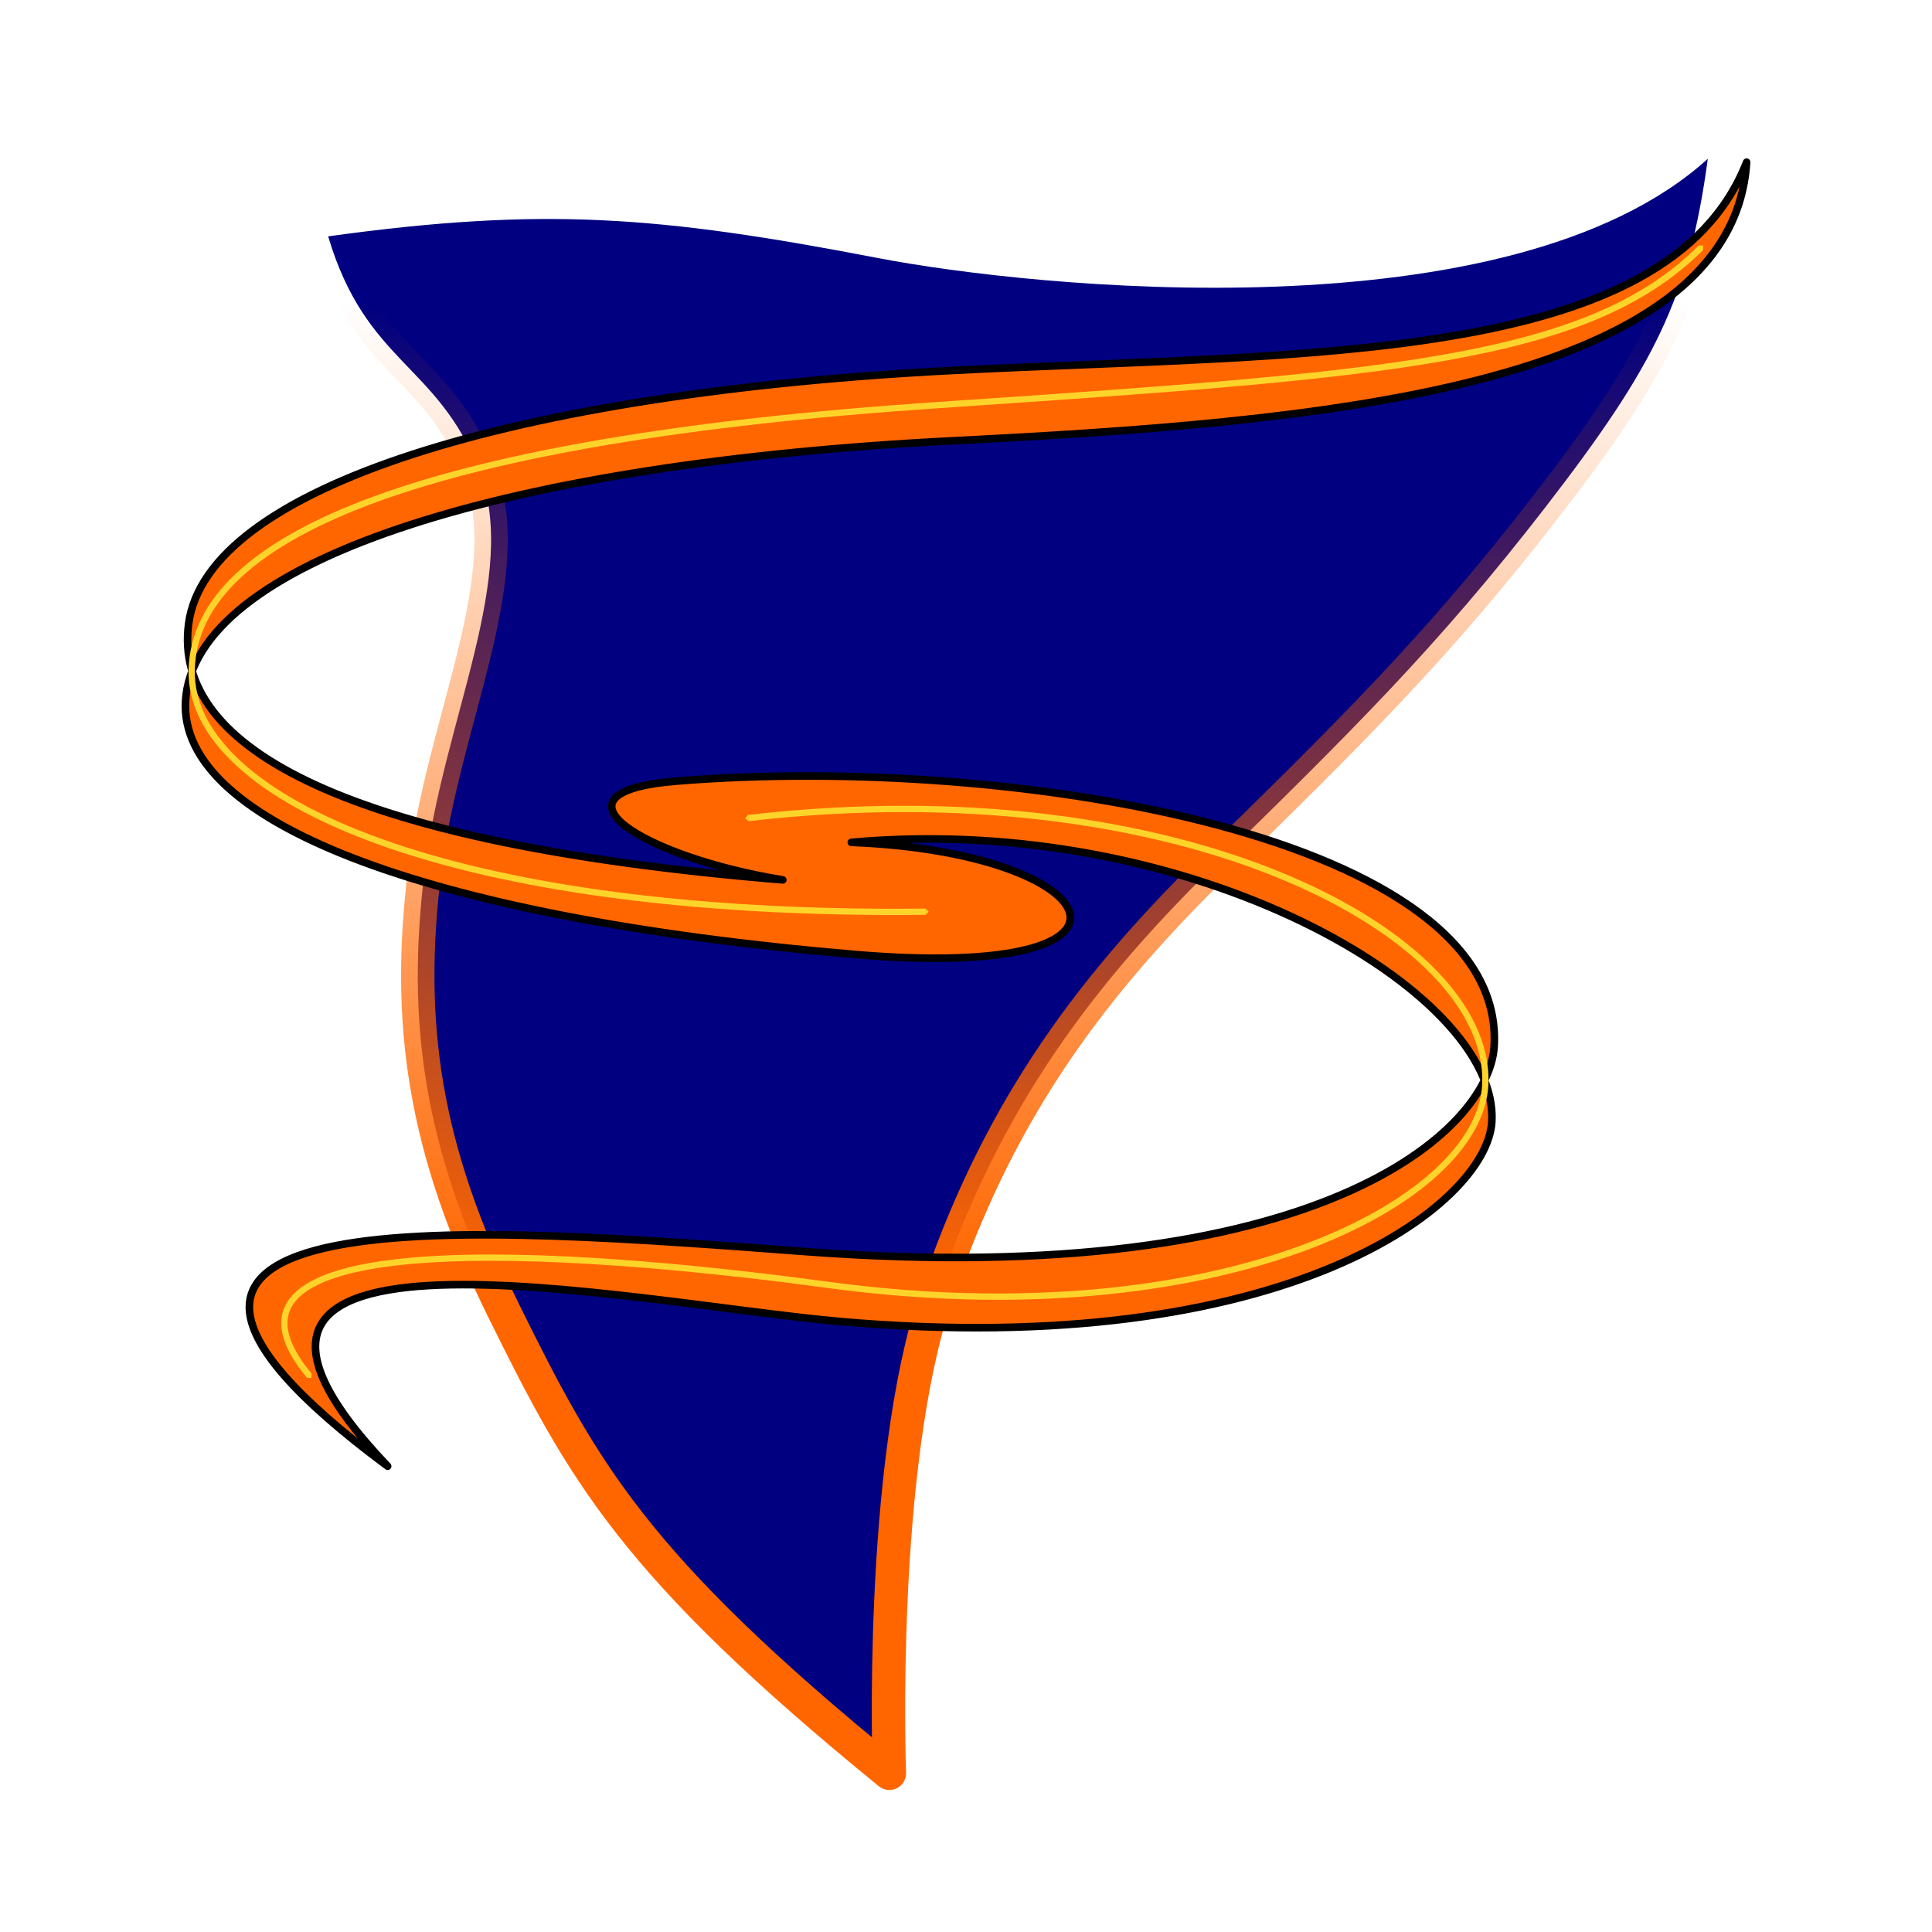
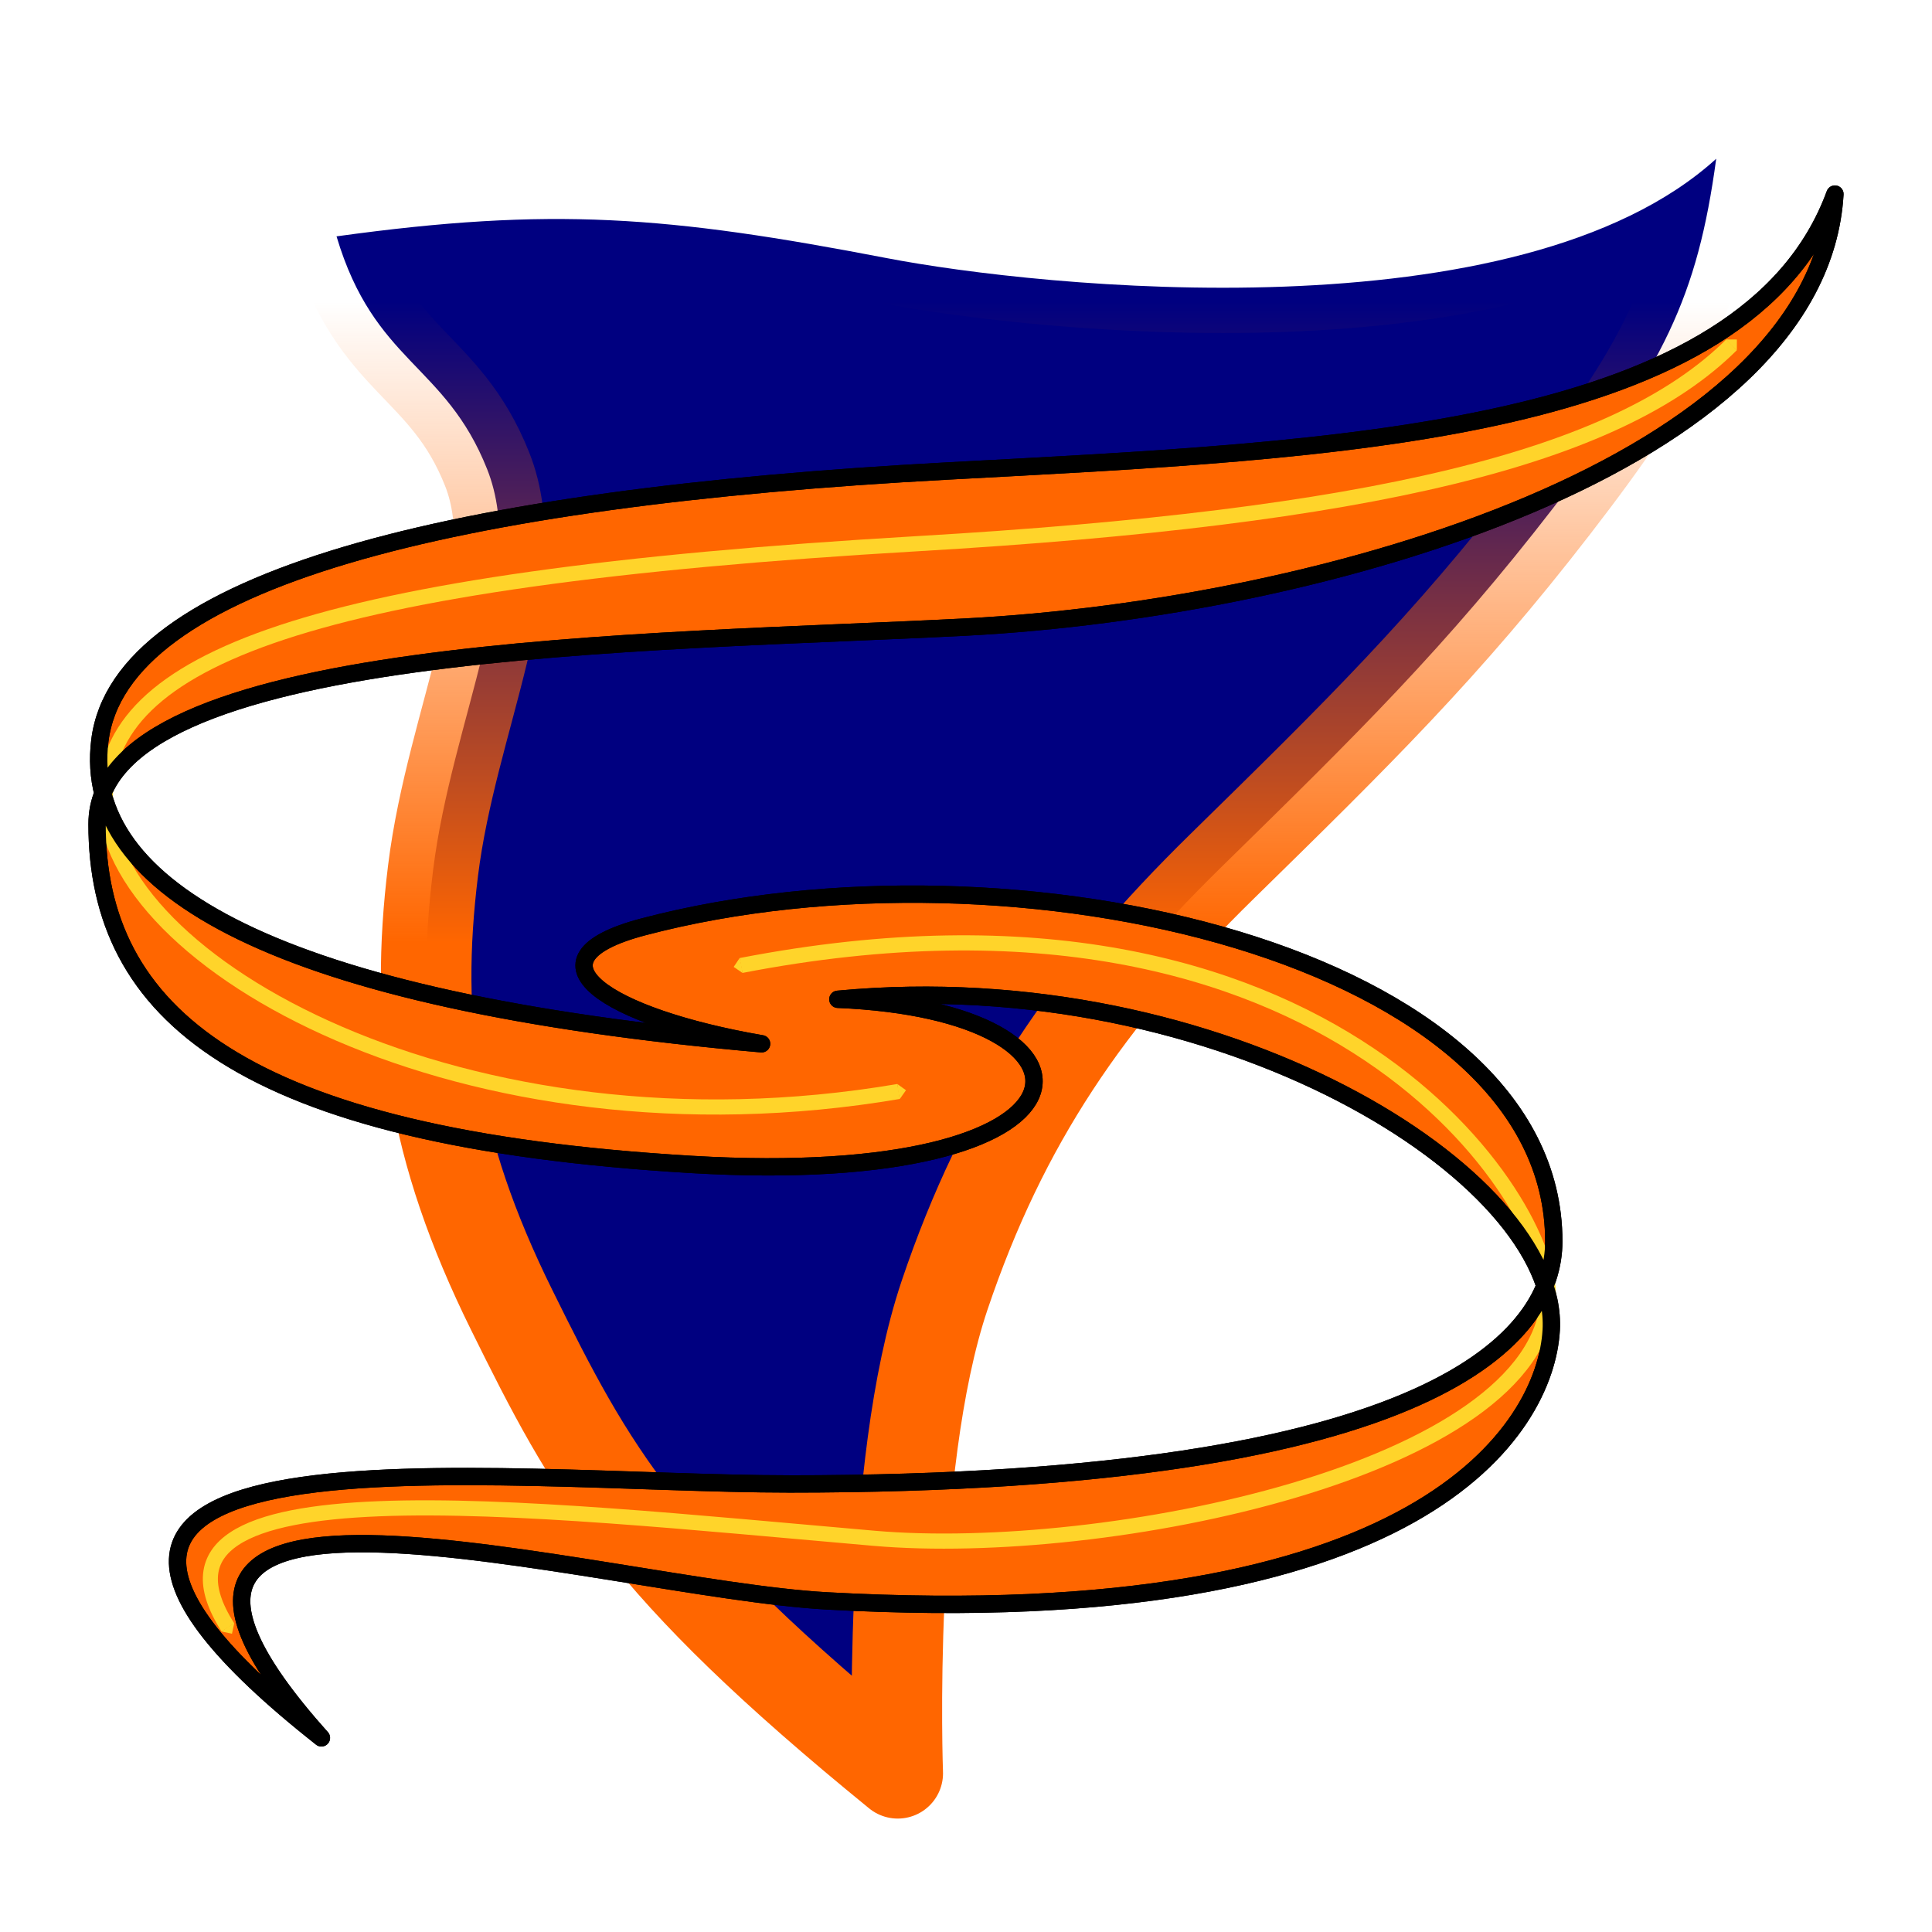
<svg xmlns="http://www.w3.org/2000/svg" xmlns:xlink="http://www.w3.org/1999/xlink" width="128" height="128" viewBox="0 0 33.867 33.867" version="1.1" id="svg1" xml:space="preserve">
  <defs id="defs1">
    <marker markerWidth="0.525" markerHeight="1" refX="0" refY="0" orient="auto-start-reverse" id="marker11" viewBox="0 0 0.525 1" style="overflow:visible" preserveAspectRatio="xMidYMid">
      <path style="fill:context-stroke;stroke-linecap:butt" d="M 0,-1 1,0 0,1 -0.05,0 Z" transform="scale(0.5)" id="path11" />
    </marker>
    <marker markerWidth="0.525" markerHeight="1" refX="0" refY="0" orient="auto-start-reverse" id="marker10" viewBox="0 0 0.525 1" style="overflow:visible" preserveAspectRatio="xMidYMid">
      <path style="fill:context-stroke;stroke-linecap:butt" d="M 0,-1 1,0 0,1 -0.05,0 Z" transform="scale(0.5)" id="path10" />
    </marker>
    <marker markerWidth="0.525" markerHeight="1" refX="0" refY="0" orient="auto-start-reverse" id="marker9" viewBox="0 0 0.525 1" style="overflow:visible" preserveAspectRatio="xMidYMid">
      <path style="fill:context-stroke;stroke-linecap:butt" d="M 0,-1 1,0 0,1 -0.05,0 Z" transform="scale(0.5)" id="path9" />
    </marker>
    <marker markerWidth="0.525" markerHeight="1" refX="0" refY="0" orient="auto-start-reverse" id="CapTriangle" viewBox="0 0 0.525 1" style="overflow:visible" preserveAspectRatio="xMidYMid">
      <path style="fill:context-stroke;stroke-linecap:butt" d="M 0,-1 1,0 0,1 -0.05,0 Z" transform="scale(0.5)" id="path61" />
    </marker>
    <linearGradient id="linearGradient8">
-       <stop style="stop-color:#ff6600;stop-opacity:1;" offset="0.24" id="stop8" />
+       <stop style="stop-color:#ff6600;stop-opacity:1;" offset="0.456" id="stop8" />
      <stop style="stop-color:#ff6600;stop-opacity:0;" offset="0.863" id="stop9" />
    </linearGradient>
-     <linearGradient xlink:href="#linearGradient8" id="linearGradient9" x1="65.38" y1="108.941" x2="65.38" y2="27.214" gradientUnits="userSpaceOnUse" gradientTransform="matrix(0.3349518,0,0,0.3375798,-6.082798,-8.019537)" />
+     <linearGradient xlink:href="#linearGradient8" id="linearGradient9" x1="65.38" y1="108.941" x2="65.38" y2="27.214" gradientUnits="userSpaceOnUse" gradientTransform="matrix(0.3349518,0,0,0.3375798,-5.935842,-8.019548)" />
  </defs>
  <g id="layer1" transform="translate(-0.1227754,0.3411484)">
-     <path style="display:inline;fill:#000080;fill-opacity:1;stroke:url(#linearGradient9);stroke-width:0.585;stroke-linecap:butt;stroke-linejoin:round;stroke-dasharray:none;stroke-opacity:1" d="m 5.875,3.802 c 0.663,2.225 1.904,2.227 2.64,4.081 0.737,1.854 -0.621,4.383 -0.948,7.035 -0.328,2.652 -0.027,4.86 1.377,7.701 1.404,2.842 2.278,4.464 6.769,8.125 0,0 -0.2,-5.353 0.821,-8.38 1.021,-3.027 2.506,-5.208 4.865,-7.519 2.359,-2.311 3.913,-3.834 5.821,-6.304 1.908,-2.47 2.51,-3.664 2.84,-6.099 C 26.598,5.584 18.181,4.696 15.523,4.184 11.672,3.443 9.651,3.281 5.875,3.802 Z" id="path3" />
-     <path style="fill:#ff6600;stroke:#000000;stroke-width:0.133;stroke-linecap:butt;stroke-linejoin:round;stroke-dasharray:none;stroke-opacity:1" d="m 14.273,21.601 c 9.001,0.668 11.949,-2.135 12.041,-3.592 0.231,-3.666 -8.358,-5.142 -14.329,-4.658 -2.44,0.198 -0.558,1.34 1.86,1.732 C 6.205,14.453 3.142,12.783 3.429,10.595 3.744,8.199 9.124,6.541 16.875,6.15 23.055,5.838 29.35,6.062 30.74,2.502 30.49,6.498 23.011,7.074 16.831,7.385 9.081,7.776 3.7,9.434 3.386,11.831 c -0.287,2.188 4.095,3.91 11.719,4.559 5.605,0.477 4.459,-1.789 -0.059,-1.965 5.981,-0.536 11.363,2.618 11.228,4.898 -0.087,1.457 -3.61,4.188 -11.425,3.501 -3.609,-0.317 -12.47,-2.232 -7.931,2.537 -6.568,-4.874 1.683,-4.182 7.356,-3.76 z" id="path1-0" />
-     <g id="g4" style="stroke:#ffd42a;stroke-width:0.326;stroke-dasharray:none;stroke-opacity:1" transform="matrix(0.3349518,0,0,0.3375798,-6.082798,-8.019537)">
-       <path style="display:inline;fill:none;stroke:#ffd42a;stroke-width:0.326;stroke-linecap:butt;stroke-linejoin:miter;stroke-dasharray:none;stroke-opacity:1;marker-start:url(#marker10);marker-end:url(#marker11)" d="M 57.686,65.225 C 80.37,62.617 96.553,71.238 96.261,79.016 96.026,85.248 82.172,92.203 61.834,89.462 51.471,88.066 27.598,85.666 34.711,94.18" id="path2-6-7" />
-       <path style="display:inline;fill:none;stroke:#ffd42a;stroke-width:0.326;stroke-linecap:butt;stroke-linejoin:miter;stroke-dasharray:none;stroke-opacity:1;marker-start:url(#CapTriangle);marker-end:url(#marker9)" d="m 107.547,35.61 c -5.979,5.901 -16.452,6.59 -40.061,8.179 -26.246,1.766 -38.775,6.592 -38.927,13.755 -0.142,6.737 13.573,12.821 38.406,12.543" id="path1-0-3" />
+     <path style="display:inline;fill:#000080;fill-opacity:1;stroke:url(#linearGradient9);stroke-width:1.587;stroke-linecap:butt;stroke-linejoin:round;stroke-dasharray:none;stroke-opacity:1" d="m 6.022,3.802 c 0.663,2.225 1.904,2.227 2.64,4.081 0.737,1.854 -0.621,4.383 -0.948,7.035 -0.328,2.652 -0.027,4.86 1.377,7.701 1.404,2.842 2.278,4.464 6.769,8.125 0,0 -0.2,-5.353 0.821,-8.38 1.021,-3.027 2.506,-5.208 4.865,-7.519 2.359,-2.311 3.913,-3.834 5.821,-6.304 1.908,-2.47 2.51,-3.664 2.84,-6.099 C 26.745,5.584 18.328,4.696 15.67,4.184 11.819,3.443 9.798,3.281 6.022,3.802 Z" id="path3" />
+     <path style="fill:#ff6600;stroke:#000000;stroke-width:0.304;stroke-linecap:butt;stroke-linejoin:round;stroke-dasharray:none;stroke-opacity:1" d="m 13.949,25.672 c 11.442,0 13.411,-2.625 13.411,-4.252 0,-5.044 -9.488,-7.219 -15.959,-5.514 -2.202,0.58 -0.621,1.586 2.072,2.05 C 4.964,17.209 1.553,15.233 1.873,12.643 2.223,9.805 8.089,8.379 16.721,7.916 23.604,7.547 30.74,7.275 32.288,3.061 c -0.278,4.731 -8.921,7.261 -15.238,7.59 -5.48,0.285 -15.226,0.285 -15.226,3.454 0,3.299 2.498,5.498 10.423,5.966 7.403,0.437 7.594,-2.687 2.563,-2.895 6.725,-0.634 12.656,3.099 12.505,5.798 -0.097,1.725 -2.262,5.32 -12.693,4.748 C 10.683,27.507 0.703,24.478 5.757,30.123 -1.558,24.353 8.86,25.672 13.949,25.672 Z" id="path1-0" />
+     <g id="g4" style="display:inline;stroke:#ffd42a;stroke-width:0.787;stroke-dasharray:none;stroke-opacity:1" transform="matrix(0.3349518,0,0,0.3375798,-6.082798,-8.019537)">
+       <path style="display:inline;fill:none;stroke:#ffd42a;stroke-width:0.787;stroke-linecap:butt;stroke-linejoin:miter;stroke-dasharray:none;stroke-opacity:1;marker-start:url(#marker10);marker-end:url(#marker11)" d="m 57.31,72.88 c 31.057,-5.969 42.527,12.532 42.244,17.245 -0.541,9.005 -23.248,13.535 -35.273,12.5 -18.452,-1.589 -39.411,-4.046 -33.827,4.625" id="path2-6-7" />
+       <path style="display:inline;fill:none;stroke:#ffd42a;stroke-width:0.787;stroke-linecap:butt;stroke-linejoin:miter;stroke-dasharray:none;stroke-opacity:1;marker-start:url(#CapTriangle);marker-end:url(#marker9)" d="m 109.146,40.651 c -5.979,5.901 -18.979,8.957 -42.602,10.326 -32.079,1.859 -42.461,6.03 -42.502,13.195 -0.048,8.511 18.842,19.075 41.511,15.251" id="path1-0-3" />
    </g>
+     <path style="fill:none;stroke:#000000;stroke-width:0.304;stroke-linecap:butt;stroke-linejoin:round;stroke-dasharray:none;stroke-opacity:1" d="m 13.949,25.672 c 11.442,0 13.411,-2.625 13.411,-4.252 0,-5.044 -9.488,-7.219 -15.959,-5.514 -2.202,0.58 -0.621,1.586 2.072,2.05 C 4.964,17.209 1.553,15.233 1.873,12.643 2.223,9.805 8.089,8.379 16.721,7.916 23.604,7.547 30.74,7.275 32.288,3.061 c -0.278,4.731 -8.921,7.261 -15.238,7.59 -5.48,0.285 -15.226,0.285 -15.226,3.454 0,3.299 2.498,5.498 10.423,5.966 7.403,0.437 7.594,-2.687 2.563,-2.895 6.725,-0.634 12.656,3.099 12.505,5.798 -0.097,1.725 -2.262,5.32 -12.693,4.748 -3.939,-0.216 -13.919,-3.245 -8.865,2.401 -7.314,-5.77 3.103,-4.452 8.192,-4.452 z" id="path1-0-35" />
  </g>
</svg>
